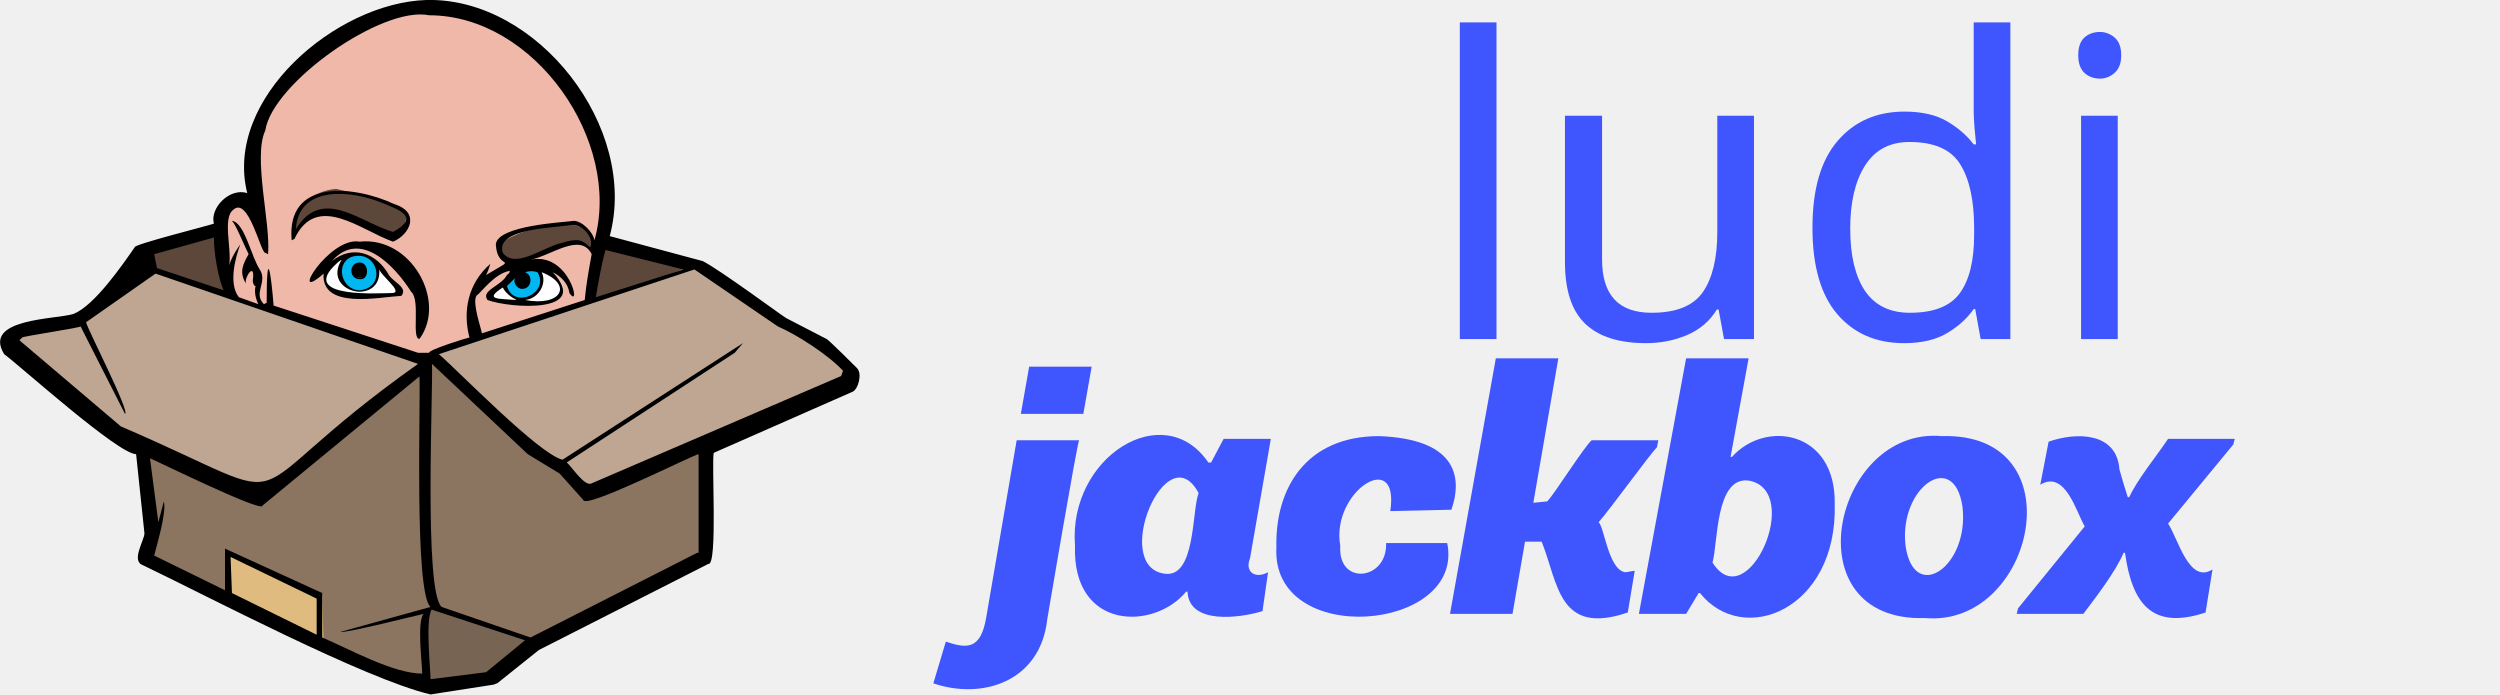
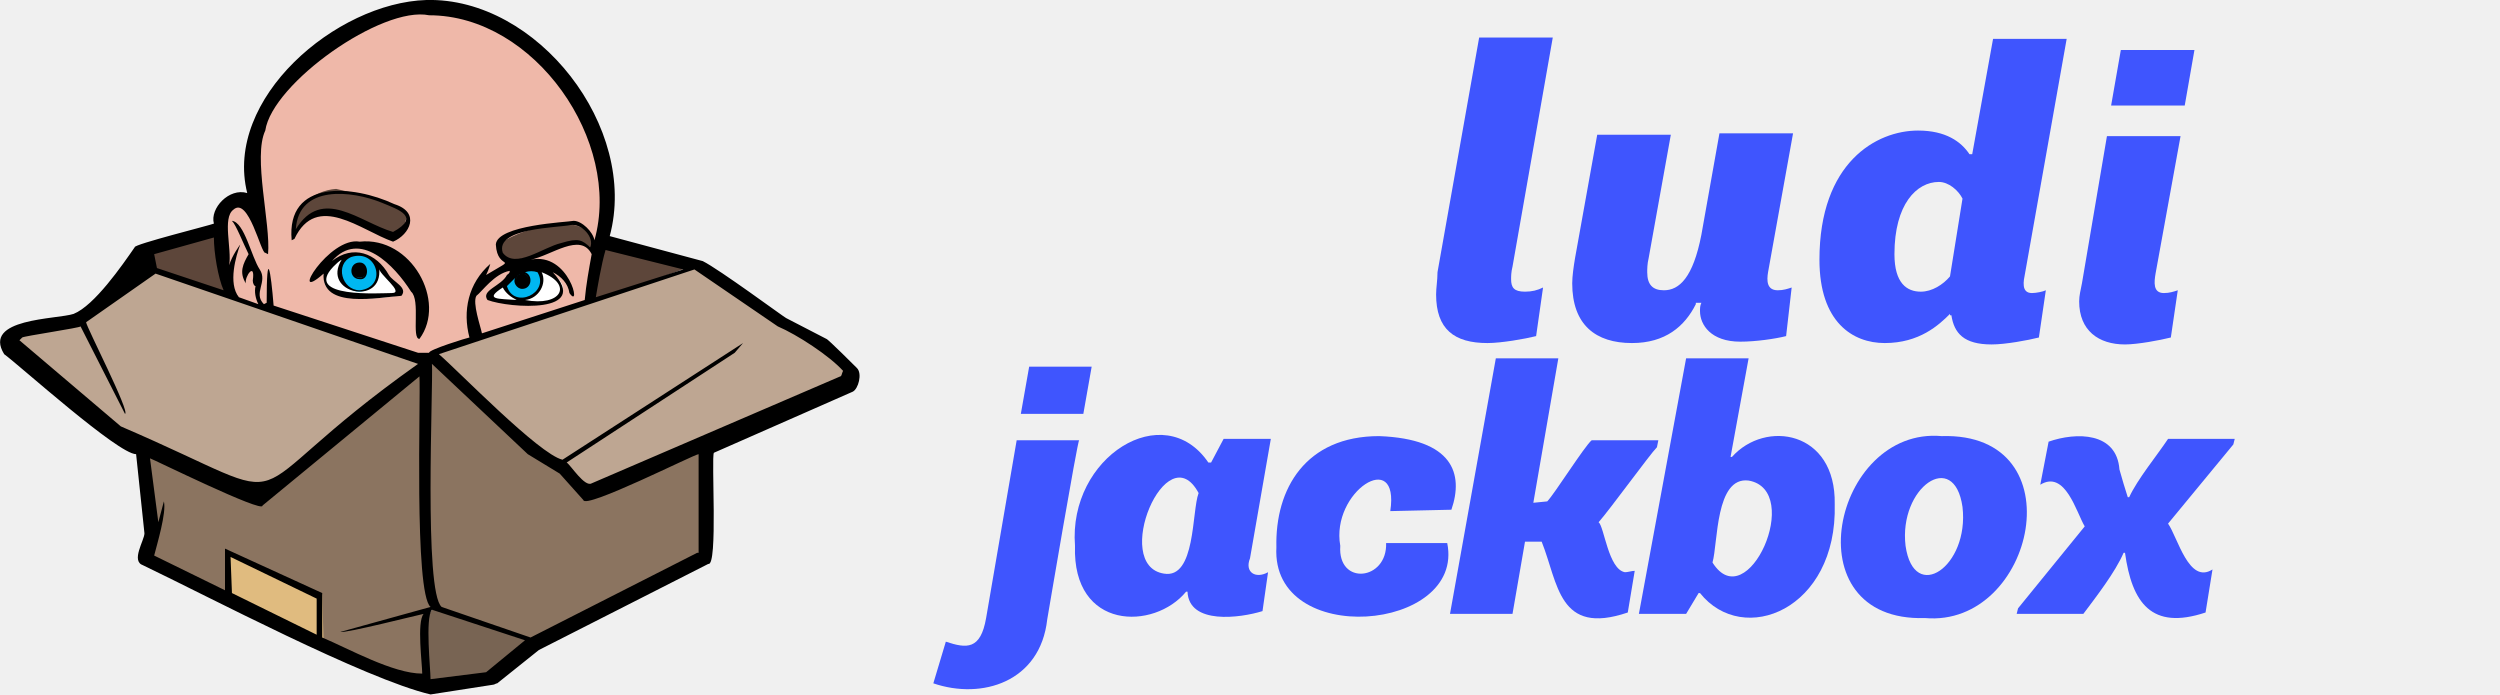
<svg xmlns="http://www.w3.org/2000/svg" version="1.1" id="Ebene_1" x="0px" y="0px" viewBox="0 0 180 50" style="enable-background:new 0 0 180 50;" xml:space="preserve">
  <style type="text/css">
	.st0{display:none;fill:#3F55FE;}
	.st1{fill:#3F55FE;}
	.st2{fill:#8B7460;}
	.st3{fill:#EFB8A9;}
	.st4{fill:#FFFFFF;}
	.st5{fill:#00B7F1;}
	.st6{fill:#E0BB7F;}
	.st7{fill:#5D463A;}
	.st8{fill:#786453;}
	.st9{fill:#BEA692;}
- 	.st10{font-family:'SupriaSans-HeavyItalic';}
- 	.st11{font-size:30px;}
</style>
  <g>
    <path class="st0" d="M93.2,43.3c-0.7,2.5,3.2,1.7,3.2-1l0.2-1.3h-0.1c-2.5,2.3-7.1,1.8-7.1-3.1c-0.5-6.2,6.6-9.4,9.2-5.3h0.1   l0.8-1.6h3.1l-2,11.4c0.6,6.4-14,7.6-11.2,1L93.2,43.3L93.2,43.3z M97,38.4l0.7-3.8C94.1,29.6,91.4,43,97,38.4z" />
    <path class="st0" d="M102.2,38c-0.5-6,6-9.9,9-5.6h0.1l0.8-1.6h3.2l-1.4,7.9c-0.3,1,0.4,1.4,1.2,0.9l-0.4,2.7c-1.5,0.5-5,0.9-5-1.3   h-0.1C107.5,43.7,102,43.7,102.2,38z M110.5,34.5c-3.3-4.8-6,8.9-0.8,4.5L110.5,34.5z" />
    <path class="st0" d="M121.3,32.9c0.9-2.8,6.4-3.1,7,0h0.1c1.1-3.2,7.3-3.1,7,1.1c0.4,1.1-2.3,7,0.5,5.7l-0.4,2.7   c-7.3,2-4.9-3.4-4.4-7.8c0-0.7-0.3-1.1-1-1.1c-2.3-0.3-2.6,7.3-3.1,9h-4.2c0.1-0.4,1.4-7.8,1.4-8c0-0.7-0.3-1.1-1-1.1   c-2.3-0.3-2.7,7.3-3.2,9h-4.2l1.4-8c0.3-0.9-0.5-1.3-1.3-0.9l0.3-2.8c1.6-0.6,5.5-0.5,4.9,1.9L121.3,32.9L121.3,32.9z" />
    <path class="st0" d="M143.6,30.6c4.6-0.1,6.2,3.2,4.6,6.5h-7.4c-1.1,2.9,2.9,4.2,3.4,1.3l3.9,0c0,3-2.6,4.3-5.9,4.3   C133.2,43.1,135.8,30,143.6,30.6z M144.9,35.1c0.9-2.8-3.3-2.7-3.7,0H144.9z" />
    <path class="st0" d="M152.7,38.7c-1.1,2,3.4,2.4,3.3,0.6c-0.9-2.1-6.4-0.8-6.2-4.5c-1-5.3,13-5.8,10.9-0.2l-3.7,0   c1.1-1.9-3.2-2.1-3.1-0.5c0.8,2,6.5,0.7,6.4,4.4c1.1,5.3-13.4,5.8-11.4,0.1L152.7,38.7L152.7,38.7z" />
    <path class="st1" d="M75.4,44.6c-0.5,4.5-4.7,5.8-8.2,4.6l0.9-3c1.5,0.5,2.5,0.6,2.9-1.7l2.2-12.8h4.5   C77.6,31.6,75.4,44.6,75.4,44.6z M74.1,26.4h4.5l-0.6,3.4h-4.5L74.1,26.4z" />
    <path class="st1" d="M77.4,39.3c-0.5-6.4,6.4-10.7,9.6-6h0.2l0.9-1.7h3.4L90,40.2c-0.4,1,0.4,1.5,1.3,1L90.9,44   c-1.6,0.5-5.3,1-5.4-1.4h-0.1C83.1,45.4,77.2,45.4,77.4,39.3z M86.3,35.5c-2.3-4.3-6.3,5.2-2.5,5.8C86.1,41.7,85.8,36.8,86.3,35.5z   " />
    <path class="st1" d="M99.3,31.4c5.3,0.2,6.1,2.7,5.2,5.3l-4.4,0.1c0.7-4.6-4.3-1.4-3.6,2.5c-0.2,2.9,3.4,2.5,3.3-0.2l4.4,0   c1.3,6.4-12.7,7.6-12.3,0.3C91.8,35.2,94,31.4,99.3,31.4L99.3,31.4z" />
    <path class="st1" d="M117,41.2c0.2,0,0.5-0.1,0.7-0.1l-0.5,3c-5,1.7-5-2.1-6.2-5.1h-1.2l-0.9,5.2h-4.5l3.3-18.4h4.5l-1.8,10.4   l1-0.1c0.5-0.5,2.7-4,3.2-4.4h4.8l-0.1,0.5c-0.5,0.5-3.4,4.5-4.2,5.4C115.5,37.9,115.8,41,117,41.2L117,41.2z" />
    <path class="st1" d="M121.4,25.8h4.5l-1.3,7.1h0.1c2.4-2.7,7.5-1.9,7.4,3.4c0.2,7.6-6.6,10.3-9.7,6.4h-0.1l-0.9,1.5h-3.4   L121.4,25.8L121.4,25.8z M123.3,40.5c2.5,4,6.6-5.2,2.6-5.9C123.5,34.3,123.7,39.1,123.3,40.5z" />
    <path class="st1" d="M139.8,31.4c9.8-0.3,6.7,13.8-1.2,13.1C128.9,44.8,132,30.7,139.8,31.4z M141.3,36.5c-0.6-4.2-4.6-1.4-4.1,2.8   C137.8,43.5,141.8,40.8,141.3,36.5z" />
    <path class="st1" d="M152.6,33.8c0.2,0.7,0.4,1.4,0.6,2h0.1c0.6-1.3,2-3,2.8-4.2h4.8l-0.1,0.4l-4.7,5.7c0.7,1,1.5,4.4,3.2,3.3   l-0.5,3.1c-3.9,1.3-5.3-0.7-5.8-4.3h-0.1c-0.6,1.4-2,3.2-2.9,4.4h-4.8l0.1-0.4l4.8-5.9c-0.6-1-1.4-4.1-3.2-3l0.6-3.1   C149.5,31.1,152.4,31.1,152.6,33.8z" />
    <path class="st0" d="M163,31.3c0.7,0.1,0.7-0.7,0-0.5V31.3z M163,32.2h-0.4v-1.7c0.6-0.3,2.1,0.2,1.1,0.9v0c0.3,0,0.3,0.7,0.4,0.8   h-0.4c-0.1-0.3-0.2-0.8-0.7-0.7L163,32.2L163,32.2z M162,31.3c0,1.7,2.7,1.8,2.6,0C164.6,29.6,161.9,29.6,162,31.3 M165,31.3   c0,2.2-3.5,2.2-3.5,0C161.5,29.2,165,29.1,165,31.3" />
  </g>
  <path class="st2" d="M10.3,32c0.1,1.6,0.9,6.9,0.3,8.4c0.7,0.2,19.4,9.4,19.8,8.7l0.4,0.5c0-1.1-0.6-4.9,0.3-5.8  c-1.1-1.4-0.3-15.5-0.4-17.4l-12.3,9.2L10.3,32L10.3,32z M30.7,26.8c0.1,2-0.6,15.5,0.5,17l7.1,2.3l12.5-6l0.2-8.2l-8.5,3.3  c-0.9-1.1-3.1-2.7-4.5-3.2l-6.6-6.2L30.7,26.8L30.7,26.8z" />
  <path class="st3" d="M17,21.5l-0.9-2.9v-3.7l2.2-0.6l0.3-5.4l3-4.5l7.1-3.8L35,1.1L40.1,5l3.3,5.8l0.5,4.6l-1.5,6.4l-11.7,4L17,21.5  L17,21.5z" />
  <path class="st4" d="M23.4,19.9c-0.5,1.9,3.7,1.7,5.1,1.4l0.2-0.4c-0.5-0.4-1.5-1.6-1.9-2.2c-0.7-0.3-1.9-0.3-2.6-0.1L23.4,19.9z   M35.4,21.5c1.1,0.1,2.7,0.3,3.8,0.3c3.3-0.7-0.3-3.4-2-2.5c-0.2,0.2-1,1.1-1.2,1.3C35.6,20.9,34.8,21.2,35.4,21.5L35.4,21.5z" />
  <path class="st5" d="M25.3,18.4c-1.3,0.6-0.8,2.6,0.6,2.6C28,20.8,27.3,17.8,25.3,18.4z M37.8,19.4c-0.5,0.3-1,0.6-1.5,0.9  c0.3,2.2,3.7,1,2.5-0.9C38.5,19.5,38.2,19.4,37.8,19.4L37.8,19.4z" />
  <path class="st6" d="M16.4,39.9l0.1,3.2l6.8,3.2l-0.1-3.5C23.1,42.8,16.4,39.9,16.4,39.9z" />
  <path class="st7" d="M10.9,19.4l6.1,2.1c-0.6-1.1-1-3.7-1-5l-5.5,1.5C10.5,17.9,10.9,19.4,10.9,19.4z M43.2,17.4l-0.6,4.4l7.1-2.6  C49.7,19.2,43.2,17.4,43.2,17.4z" />
  <path class="st8" d="M31.2,43.8c-0.9,0.8-0.6,4.5-0.6,5.5l5.1-0.5l2.5-2.7C38.3,46.1,31.2,43.8,31.2,43.8z" />
  <path class="st9" d="M0.8,24.6l7.6,6.9L18.5,36l12.1-9.7c-0.1-0.5-19.4-6.7-19.7-6.9l-5.3,3.8l-4.2,0.7L0.8,24.6L0.8,24.6z   M31.3,25.9l6.9,6.7l2.2,0.9l1.9,1.9l19.1-7.9l-0.3-0.9c-1.3-1.2-4.1-3.1-5.8-3.7l-5.2-3.7l-19,6.4L31.3,25.9L31.3,25.9z" />
  <path d="M25.9,19.1c0.6,0,0.6,0.9,0,0.9C25.3,20,25.3,19.1,25.9,19.1z M37.6,19.7c0.6,0,0.6,0.9,0,0.9C37,20.6,37,19.7,37.6,19.7z" />
  <path class="st7" d="M29.3,15.4c-1-0.9-3.8-1.5-5.1-1.8c-1.6,0.1-3.5,1.5-2.9,3C23.9,12.1,28.8,19.7,29.3,15.4L29.3,15.4z   M42.7,17.3c-0.8-2.2-5.1-0.8-6.5,0.1c-0.7,1.9,1.8,1.3,3,0.7c1-0.4,2.5-1.1,3.4-0.2C42.8,17.9,42.7,17.5,42.7,17.3L42.7,17.3z" />
  <path d="M25.9,17.4c-2.2-0.4-5.2,4.6-2.6,2.3c-0.2,2.6,4,1.7,5.6,1.6c0.5-0.6-0.6-1-0.9-1.5c-0.9-1.6-2.6-2.2-4.1-1  c2-2.3,4.5,0.3,5.7,2.2c0.7,0.6,0,3.4,0.6,3.4C32.2,21.7,29.6,17,25.9,17.4L25.9,17.4z M25.3,18.5c1.9-0.6,2.6,2.2,0.6,2.4  C24.6,20.9,24.1,19,25.3,18.5z M24,19.2c0.2-0.2,0.4-0.4,0.6-0.5c-1.5,2.4,3,3.4,2.7,0.6c-0.1,0.4,1.9,1.8,0.9,1.8  C27.4,21.1,21.8,21.5,24,19.2z M25.9,18.9c-0.8,0-0.8,1.2,0,1.2C26.6,20.2,26.6,18.9,25.9,18.9z M25.9,20c-0.5,0-0.5-0.8,0-0.8  S26.4,20,25.9,20L25.9,20z M28.4,14.7c-3-1.4-7.8-1.8-7.4,2.6l0.2-0.1c1.6-3.4,4.8-0.6,7.1,0.2C29.5,16.9,30.3,15.3,28.4,14.7  L28.4,14.7z M28.3,16.7c-2.4-0.7-5.1-3.3-7-0.2c0.2-3.2,4-2.8,6.2-1.9C28.7,15.1,30.3,15.6,28.3,16.7L28.3,16.7z M61.7,26.5  c-0.1-0.1-2.1-2.1-2.2-2.1l-2.9-1.5c-0.2-0.1-4.8-3.5-6-4.1L43.9,17C46,9.2,38.7-0.2,30.7,0c-6.5,0.2-14.6,7.1-12.9,13.9  c-1.3-0.4-2.7,1.1-2.4,2.2c-0.2,0.1-5.8,1.5-5.7,1.7c-0.9,1.3-2.9,4.2-4.4,4.8c-1.2,0.4-6.6,0.3-5,2.9c1.1,0.8,8.2,7.2,9.5,7.2  l0.6,5.7c0,0.5-1,2-0.1,2.3c4.6,2.2,16,8.2,20.7,9.3l4.5-0.7c0.1,0,0.2-0.1,0.3-0.1l3-2.4L51,40.6c0.7,0.2,0.2-7.7,0.4-8l10-4.4  C61.8,28,62.1,26.9,61.7,26.5L61.7,26.5z M43.2,17.4l6.7,1.7C49.9,19.1,43.2,17.4,43.2,17.4z M49.2,19.4l-6.3,2  c0.1-0.6,0.4-2.4,0.7-3.4L49.2,19.4L49.2,19.4z M16.8,15.1c1.1-1,2,3.2,2.3,3.1l0.2,0.1c0.2-2.2-1.1-7-0.2-8.9  c0.5-3.4,8.4-9,11.8-8.3c7.6,0,13.9,9.1,11.9,16.2h0l0,0c-0.1-0.6-0.9-1.4-1.5-1.4c-0.5,0.1-5.5,0.3-5.6,1.7c0.1,2,1.8,0.7-0.7,2.2  c0.2-0.4,0.3-0.8,0.3-0.8c-1.6,1.4-2,3.4-1.5,5.3c-0.1,0-3,0.9-2.9,1.1h-0.8l-10.4-3.4c-0.2-2.5-0.5-4.3-0.5-0.2L19,21.9  c-0.8-0.8,0.3-1.6-0.3-2.5c-0.6-0.9-1.1-3.4-2-3.5c0.3,0.3,0.8,1.6,1.2,2.4c-0.4,0.7-0.7,1.3-0.2,2.1c-0.1-0.5,0.7-1.6,0.5-0.2  c0,0.2,0.1,0.4,0.2,0.4c-0.1,0.4,0,0.9,0.2,1.3l-1.4-0.5c-0.8-1-0.2-3,0.1-3.8c0,0-0.6,0.8-0.8,1.5C16.7,17.9,16,15.7,16.8,15.1  L16.8,15.1L16.8,15.1z M37.6,20.8c0.7,0,0.8-1,0.2-1.2c0.3-0.1,0.6-0.1,0.9,0c0.9,1.5-1.7,2.7-2.2,1c0.2-0.2,0.4-0.4,0.6-0.6  C36.9,20.3,37.2,20.8,37.6,20.8L37.6,20.8z M37.2,20.1c0-0.5,0.8-0.5,0.8,0S37.2,20.6,37.2,20.1L37.2,20.1z M39,19.6  c2.3,0.9,1.4,2.5-1.2,2C38.8,21.5,39.4,20.4,39,19.6L39,19.6L39,19.6z M37.2,21.6c-1.3-0.1-2.4,0-1-0.9  C36.4,21.1,36.8,21.4,37.2,21.6L37.2,21.6L37.2,21.6z M36.5,19.8c-0.4,0.8-1.9,1.1-1.4,1.8c1.6,0.6,7.5,1,4.7-2  c0.6,0.3,1.1,0.8,1.2,1.5c0.9,1.3,0-3-2.8-2.4c1.5-0.3,3.6-2,4.4-0.4c-0.2,1.1-0.4,2.2-0.5,3.3l-7.4,2.4c-0.1-0.5-0.7-2.2-0.4-2.7  c0.4-0.3,1.3-1.6,2.4-1.8C36.7,19.7,36.6,19.7,36.5,19.8L36.5,19.8L36.5,19.8z M42.5,17.8c-0.6-0.5-0.8-0.7-2.1-0.3  c-1.3,0.3-3.3,1.9-4.2,0.7c-0.6-1.8,4-1.8,4.9-2C41.9,16.1,42.8,17.1,42.5,17.8C42.5,17.8,42.5,17.8,42.5,17.8z M15.4,17.1  c0,1.1,0.3,2.9,0.7,3.8l-4.8-1.6l-0.2-1L15.4,17.1L15.4,17.1z M8.7,30.7l-7.3-6.2l0.2-0.2c0.1-0.1,4.2-0.7,4.2-0.8l3.2,6.3  c0.4-0.1-2.8-6.3-2.8-6.6c1-0.7,4-2.8,5-3.5l18.9,6.5C15.7,36.4,22.9,36.8,8.7,30.7L8.7,30.7z M22.8,45.7l-6.1-3l-0.1-2.6l6.2,3  V45.7z M24.5,45.5c0.4,0.1,5.5-1.2,6-1.3c-0.5,0.6-0.1,3.6-0.1,4.3c-2.1,0-5.3-1.8-7.2-2.6v-3.2l-7-3.2l0,3L11.1,40  c0.2-0.8,0.9-3.1,0.7-3.9l-0.4,1.5L10.8,33c0.1,0,8.2,4,8.1,3.4l11.3-9.3c0.1,1.5-0.4,15.6,0.8,16.6L24.5,45.5L24.5,45.5z M35,48.4  l-4,0.5c0-0.7-0.4-4.4,0.1-5h0l6.7,2.2L35,48.4z M50.2,39.8l-12,6.1l-6.4-2.2c-1.3-1.1-0.6-15.8-0.7-17.5l6.9,6.5l2.3,1.4L42,36  c0.1,0.7,8-3.3,8.3-3.3V39.8L50.2,39.8z M60.5,27.1l-17.9,7.7c-0.5,0.3-1.5-1.3-1.8-1.5l12.1-7.9l0.6-0.7l-13,8.4  c-1.7-0.4-7.5-6.4-8.9-7.6l18.4-6.1l6,4.1c1.4,0.6,3.7,2.1,4.7,3.2C60.6,26.9,60.6,27.1,60.5,27.1L60.5,27.1L60.5,27.1z" />
-   <text transform="matrix(1 0 0 1 102.5593 24.4104)" class="st1 st10 st11">ludi</text>
+   <g>
+     <path class="st1" d="M108.9,19.2c-0.1,0.4-0.1,0.7-0.1,0.9c0,0.6,0.2,0.9,1,0.9c0.5,0,0.9-0.1,1.3-0.3l-0.5,3.5   c-0.8,0.2-2.5,0.5-3.5,0.5c-2.4,0-3.7-1-3.7-3.5c0-0.5,0.1-1,0.1-1.6l3-16.9h5.3L108.9,19.2z" />
+     <path class="st1" d="M122.1,21.9c-0.8,1.6-2.2,2.8-4.6,2.8c-2.6,0-4.3-1.3-4.3-4.3c0-0.5,0.1-1.2,0.2-1.8l1.6-8.9h5.3l-1.6,8.9   c-0.1,0.4-0.1,0.8-0.1,1c0,0.9,0.4,1.3,1.2,1.3c1.1,0,2.1-0.9,2.7-4l1.3-7.3h5.3l-1.8,10c-0.1,0.6-0.1,1.3,0.7,1.3   c0.4,0,0.7-0.1,1-0.2l-0.4,3.5c-0.8,0.2-2.2,0.4-3.3,0.4c-2.1,0-2.9-1.2-2.9-2.2c0-0.2,0-0.4,0.1-0.6H122.1z" />
+     <path class="st1" d="M140.4,22.6c-0.8,0.8-2.2,2.1-4.7,2.1c-2.3,0-4.7-1.5-4.7-6c0-7,4.1-9.3,7.1-9.3c2,0,3.1,0.8,3.7,1.7h0.2   l1.5-8.3h5.3l-3,16.9c-0.1,0.5-0.3,1.4,0.5,1.4c0.3,0,0.8-0.1,1-0.2l-0.5,3.4c-0.8,0.2-2.4,0.5-3.4,0.5c-2,0-2.7-0.8-2.9-2.1H140.4   z M141.3,14.3c-0.3-0.6-1-1.2-1.7-1.2c-1.6,0-3.2,1.6-3.2,5.2c0,2.1,0.9,2.7,1.9,2.7c0.8,0,1.6-0.5,2.1-1.1L141.3,14.3z" />
+     <path class="st1" d="M155.2,19.7c-0.1,0.6-0.2,1.4,0.6,1.4c0.4,0,0.7-0.1,1-0.2l-0.5,3.4c-0.8,0.2-2.4,0.5-3.3,0.5   c-1.9,0-3.3-1-3.3-3.1c0-0.4,0.1-0.8,0.2-1.3l1.8-10.6h5.3L155.2,19.7z M152.7,3.6h5.3l-0.7,4h-5.3L152.7,3.6z" />
+   </g>
</svg>
